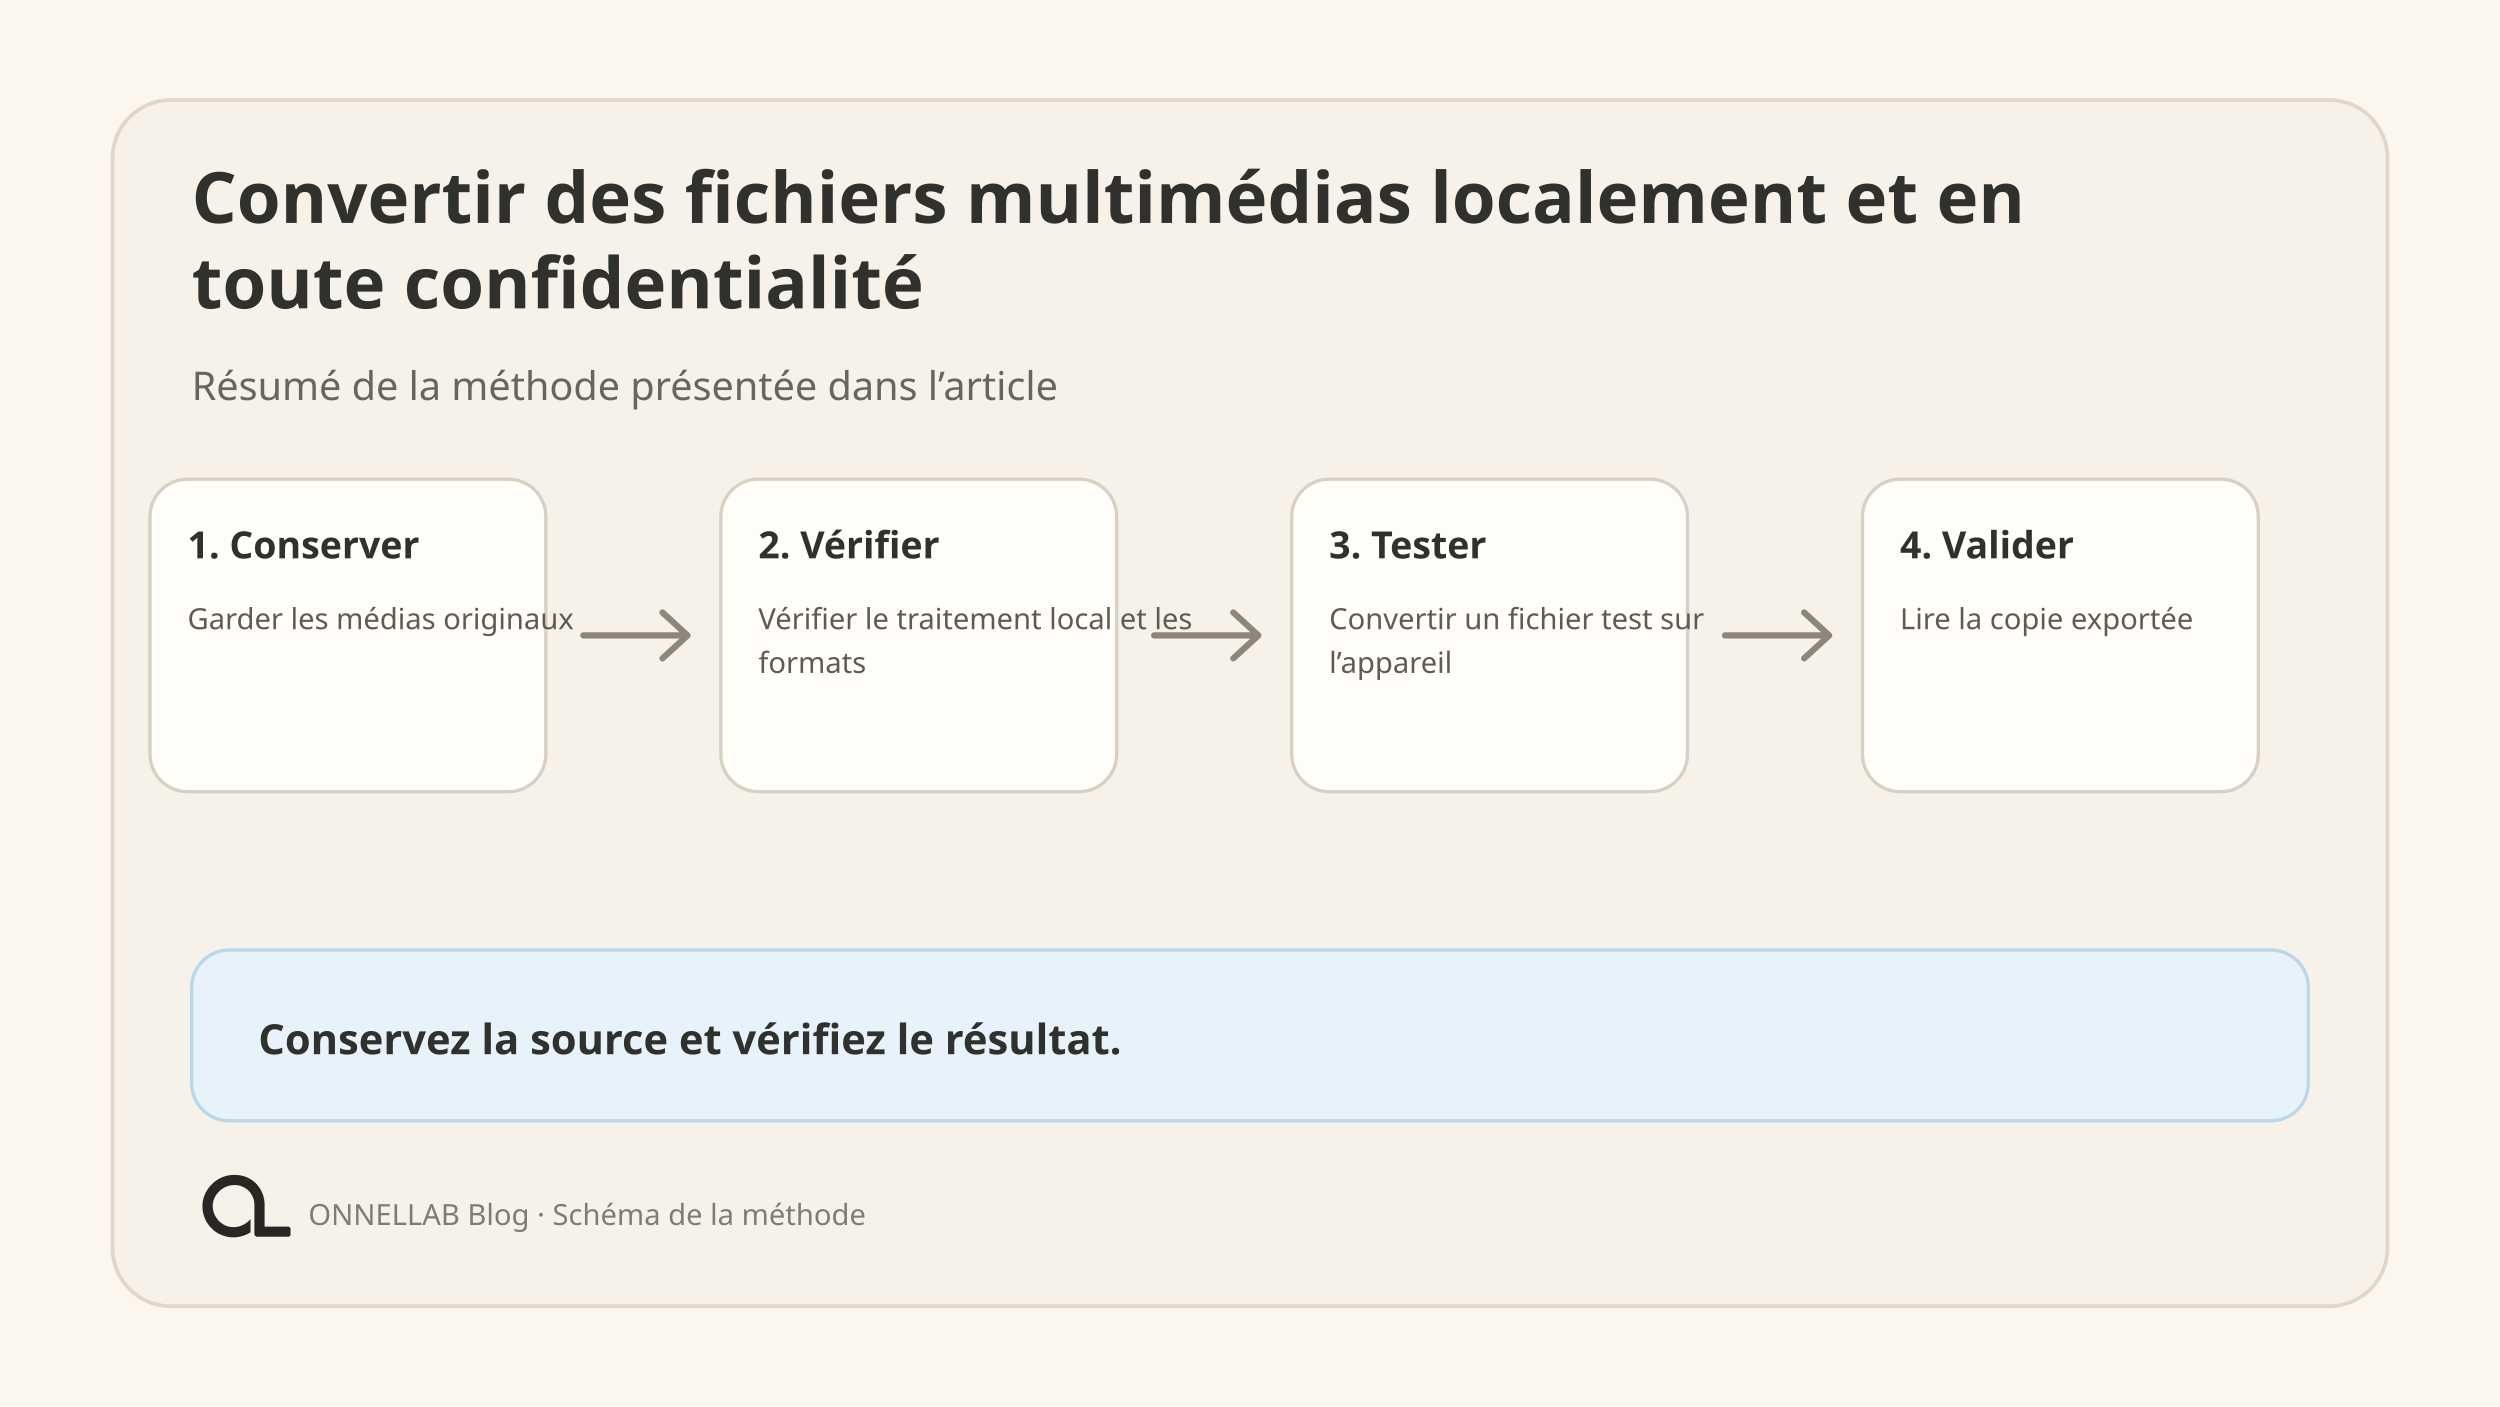
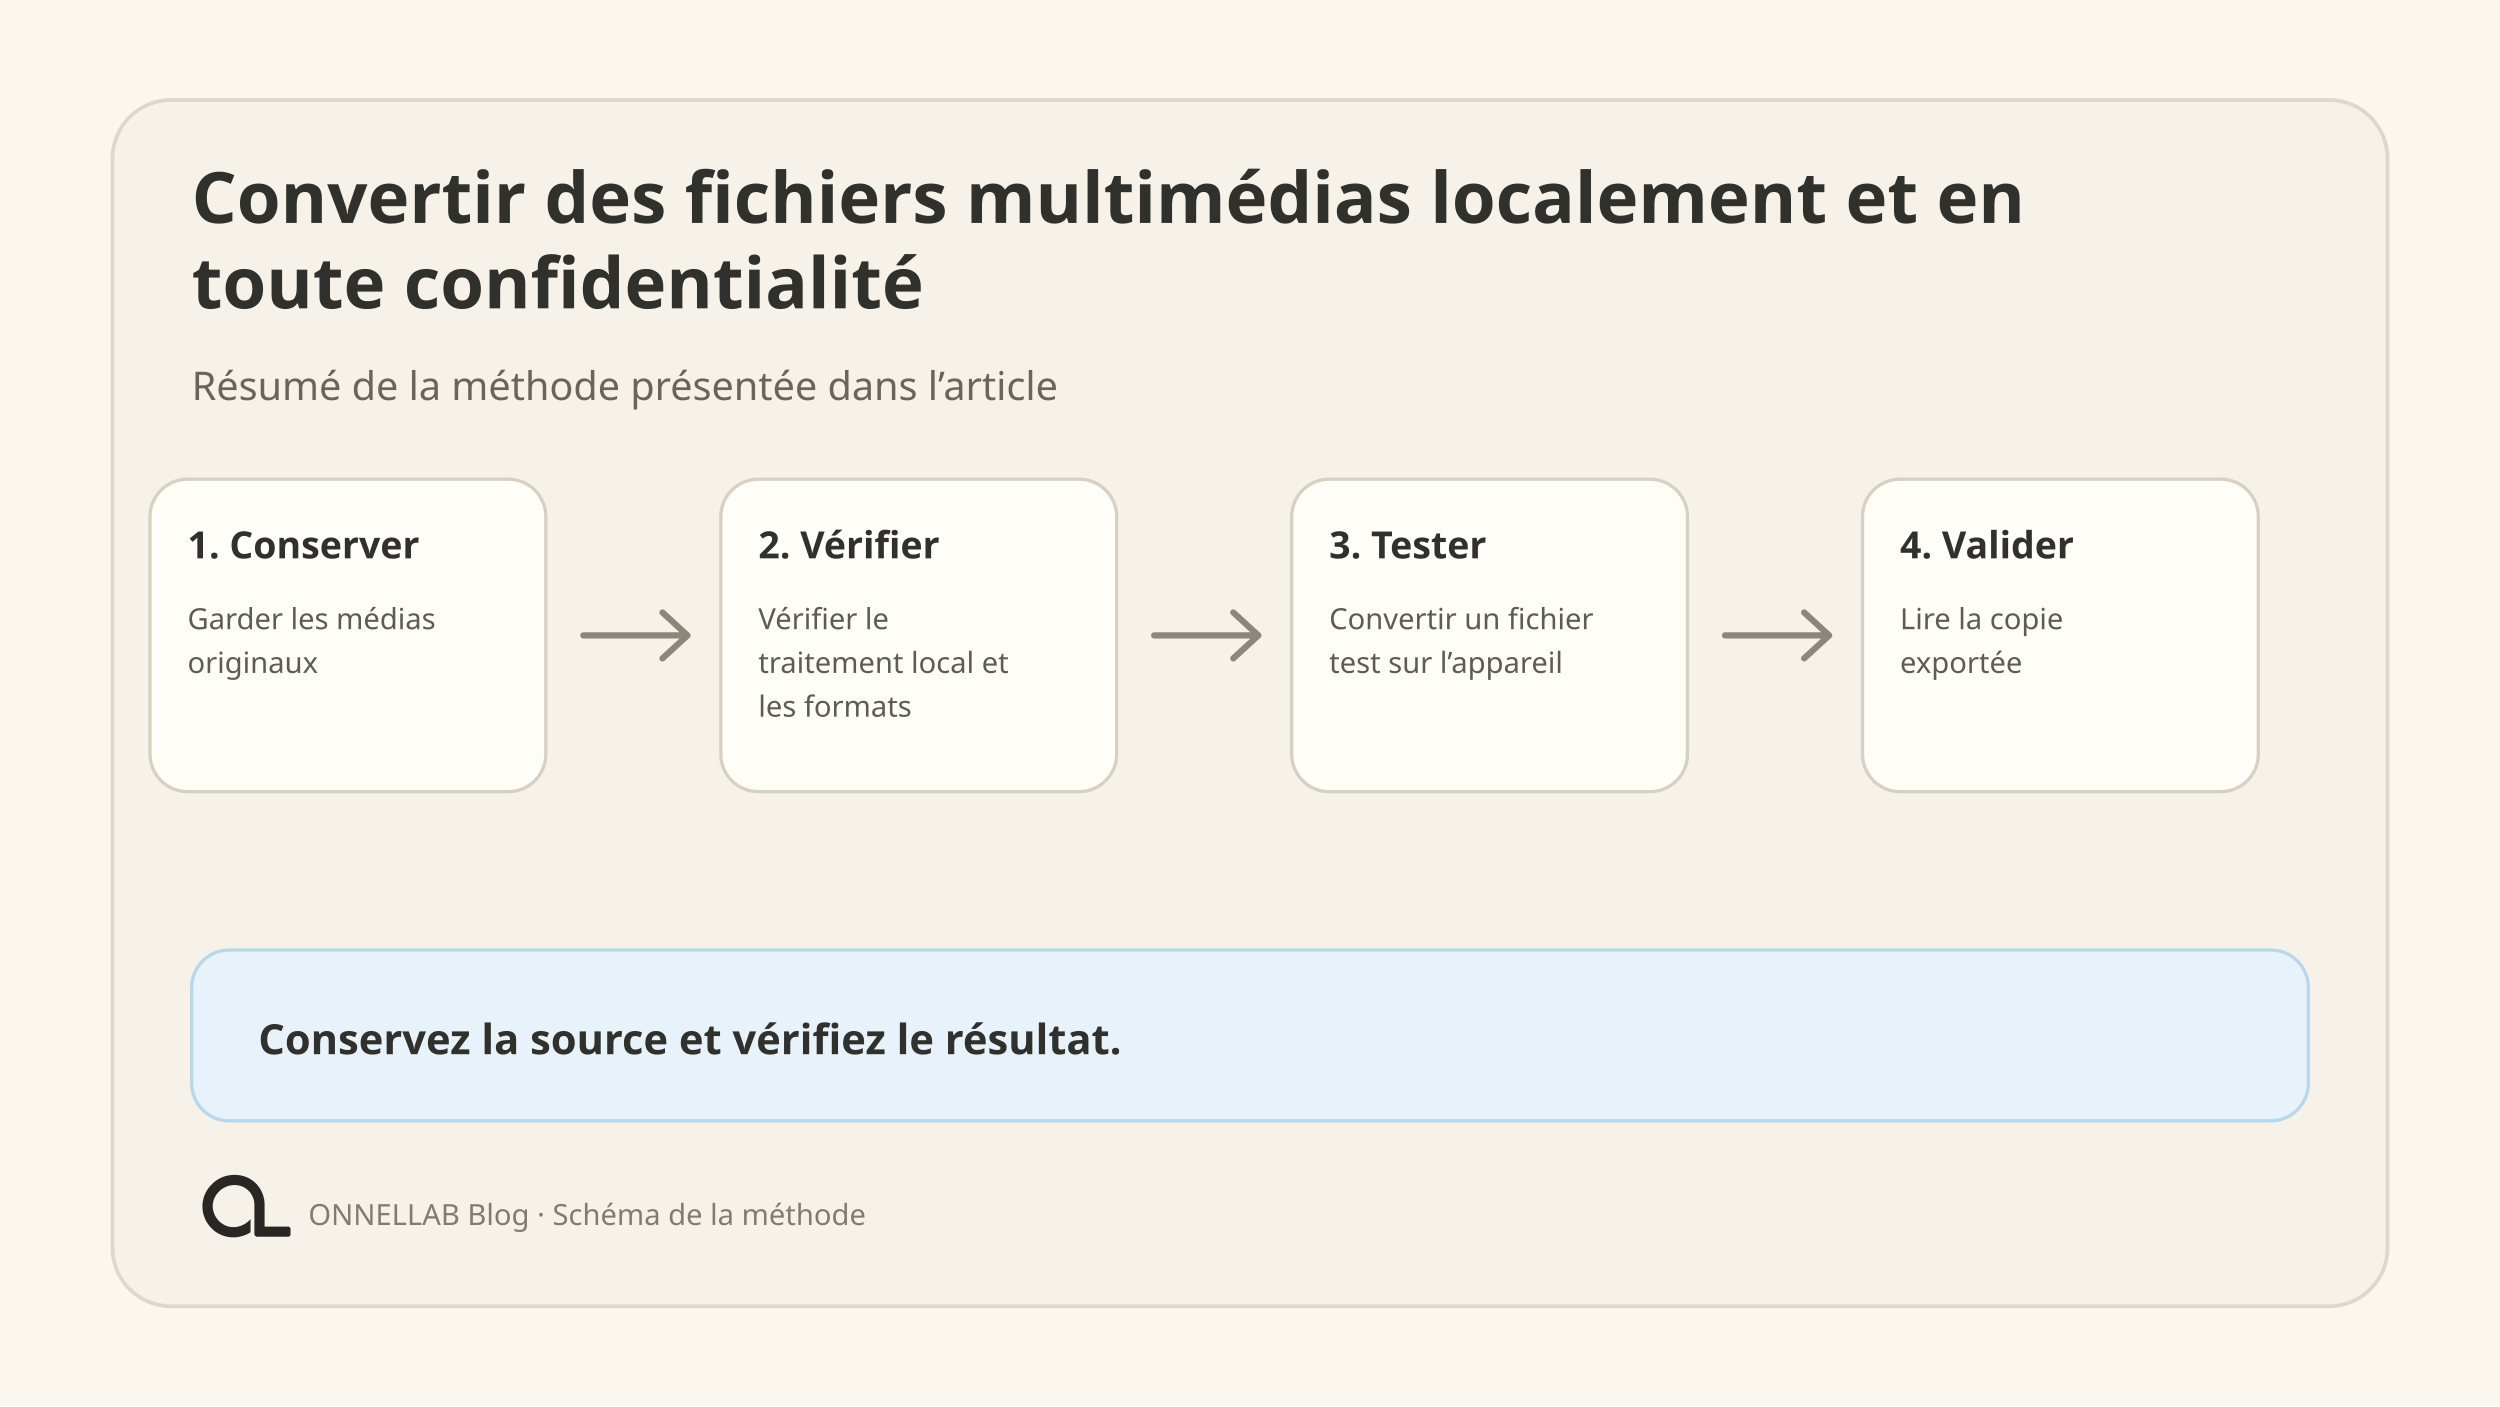
<svg xmlns="http://www.w3.org/2000/svg" xml:lang="fr" width="1200" height="675" viewBox="0 0 1200 675" role="img" aria-labelledby="title desc" font-family="Noto Sans, Noto Sans, DejaVu Sans, sans-serif">
  <rect width="1200" height="675" fill="#fbf7ef" />
  <rect x="54" y="48" width="1092" height="579" rx="28" fill="#f7f2e9" stroke="#ded7ca" stroke-width="1.8" />
  <text fill="#30302c" font-size="34" font-weight="680">
    <tspan x="92" y="107">Convertir des fichiers multimédias localement et en</tspan>
    <tspan x="92" y="148">toute confidentialité</tspan>
  </text>
  <text fill="#69645c" font-size="19" font-weight="400">
    <tspan x="92" y="192">Résumé de la méthode présentée dans l’article</tspan>
  </text>
  <g transform="translate(72 230)">
    <rect width="190" height="150" rx="18" fill="#fffdf8" stroke="#d8d0c3" stroke-width="1.6" />
    <text fill="#30302c" font-size="18" font-weight="650">
      <tspan x="18" y="38">1. Conserver</tspan>
    </text>
    <text fill="#5f5b54" font-size="14" font-weight="400">
-       <tspan x="18" y="72">Garder les médias originaux</tspan>
+       <tspan x="18" y="72">Garder les médias </tspan>
+       <tspan x="18" y="93">originaux</tspan>
    </text>
  </g>
  <g transform="translate(346 230)">
    <rect width="190" height="150" rx="18" fill="#fffdf8" stroke="#d8d0c3" stroke-width="1.6" />
    <text fill="#30302c" font-size="18" font-weight="650">
      <tspan x="18" y="38">2. Vérifier</tspan>
    </text>
    <text fill="#5f5b54" font-size="14" font-weight="400">
-       <tspan x="18" y="72">Vérifier le traitement local et les</tspan>
-       <tspan x="18" y="93">formats</tspan>
+       <tspan x="18" y="72">Vérifier le </tspan>
+       <tspan x="18" y="93">traitement local et </tspan>
+       <tspan x="18" y="114">les formats</tspan>
    </text>
  </g>
  <g transform="translate(620 230)">
    <rect width="190" height="150" rx="18" fill="#fffdf8" stroke="#d8d0c3" stroke-width="1.6" />
    <text fill="#30302c" font-size="18" font-weight="650">
      <tspan x="18" y="38">3. Tester</tspan>
    </text>
    <text fill="#5f5b54" font-size="14" font-weight="400">
-       <tspan x="18" y="72">Convertir un fichier test sur</tspan>
-       <tspan x="18" y="93">l’appareil</tspan>
+       <tspan x="18" y="72">Convertir un fichier </tspan>
+       <tspan x="18" y="93">test sur l’appareil</tspan>
    </text>
  </g>
  <g transform="translate(894 230)">
    <rect width="190" height="150" rx="18" fill="#fffdf8" stroke="#d8d0c3" stroke-width="1.6" />
    <text fill="#30302c" font-size="18" font-weight="650">
      <tspan x="18" y="38">4. Valider</tspan>
    </text>
    <text fill="#5f5b54" font-size="14" font-weight="400">
-       <tspan x="18" y="72">Lire la copie exportée</tspan>
+       <tspan x="18" y="72">Lire la copie </tspan>
+       <tspan x="18" y="93">exportée</tspan>
    </text>
  </g>
  <path d="M280 305H328m-10-11 12 11-12 11" fill="none" stroke="#8c867b" stroke-width="3" stroke-linecap="round" stroke-linejoin="round" />
  <path d="M554 305H602m-10-11 12 11-12 11" fill="none" stroke="#8c867b" stroke-width="3" stroke-linecap="round" stroke-linejoin="round" />
  <path d="M828 305H876m-10-11 12 11-12 11" fill="none" stroke="#8c867b" stroke-width="3" stroke-linecap="round" stroke-linejoin="round" />
  <rect x="92" y="456" width="1016" height="82" rx="18" fill="#e7f2fb" stroke="#b9d7ea" stroke-width="1.6" />
  <text fill="#30302c" font-size="20" font-weight="650">
    <tspan x="124" y="506">Conservez la source et vérifiez le résultat.</tspan>
  </text>
  <svg x="85" y="548" width="64" height="64" viewBox="0 0 1254 1254">
    <path fill="#282723" d="M 271 475 L 259 501 L 250 527 L 243 556 L 239 584 L 238 611 L 239 612 L 240 642 L 244 667 L 251 694 L 260 719 L 272 745 L 281 761 L 306 796 L 343 833 L 364 849 L 388 864 L 427 882 L 468 894 L 500 899 L 541 900 L 542 899 L 556 899 L 583 895 L 622 885 L 653 873 L 677 861 L 691 852 L 691 729 L 668 751 L 649 766 L 628 779 L 599 792 L 575 799 L 552 803 L 520 804 L 519 803 L 509 803 L 496 801 L 475 796 L 456 789 L 431 776 L 403 755 L 386 738 L 366 711 L 354 689 L 344 663 L 338 639 L 336 625 L 336 612 L 335 611 L 336 587 L 339 569 L 343 553 L 351 531 L 363 508 L 380 484 L 400 463 L 413 452 L 430 440 L 456 426 L 480 417 L 505 411 L 519 409 L 531 409 L 532 408 L 549 408 L 550 409 L 561 409 L 575 411 L 596 416 L 620 425 L 648 441 L 669 458 L 688 479 L 701 498 L 715 527 L 722 549 L 727 582 L 727 872 L 730 880 L 738 889 L 746 893 L 751 894 L 1048 894 L 1058 890 L 1065 882 L 1067 877 L 1067 817 L 1062 807 L 1054 801 L 1047 799 L 824 799 L 823 798 L 823 574 L 822 573 L 820 547 L 812 513 L 803 487 L 790 459 L 779 440 L 759 412 L 744 395 L 727 379 L 708 364 L 683 348 L 652 333 L 626 324 L 591 316 L 568 314 L 567 313 L 552 313 L 551 312 L 550 313 L 549 312 L 514 313 L 513 314 L 504 314 L 484 317 L 454 324 L 423 335 L 394 349 L 364 368 L 346 382 L 307 421 L 293 439 Z" />
  </svg>
  <text fill="#817c73" font-size="14" font-weight="400">
    <tspan x="148" y="588">ONNELLAB Blog · Schéma de la méthode</tspan>
  </text>
</svg>
